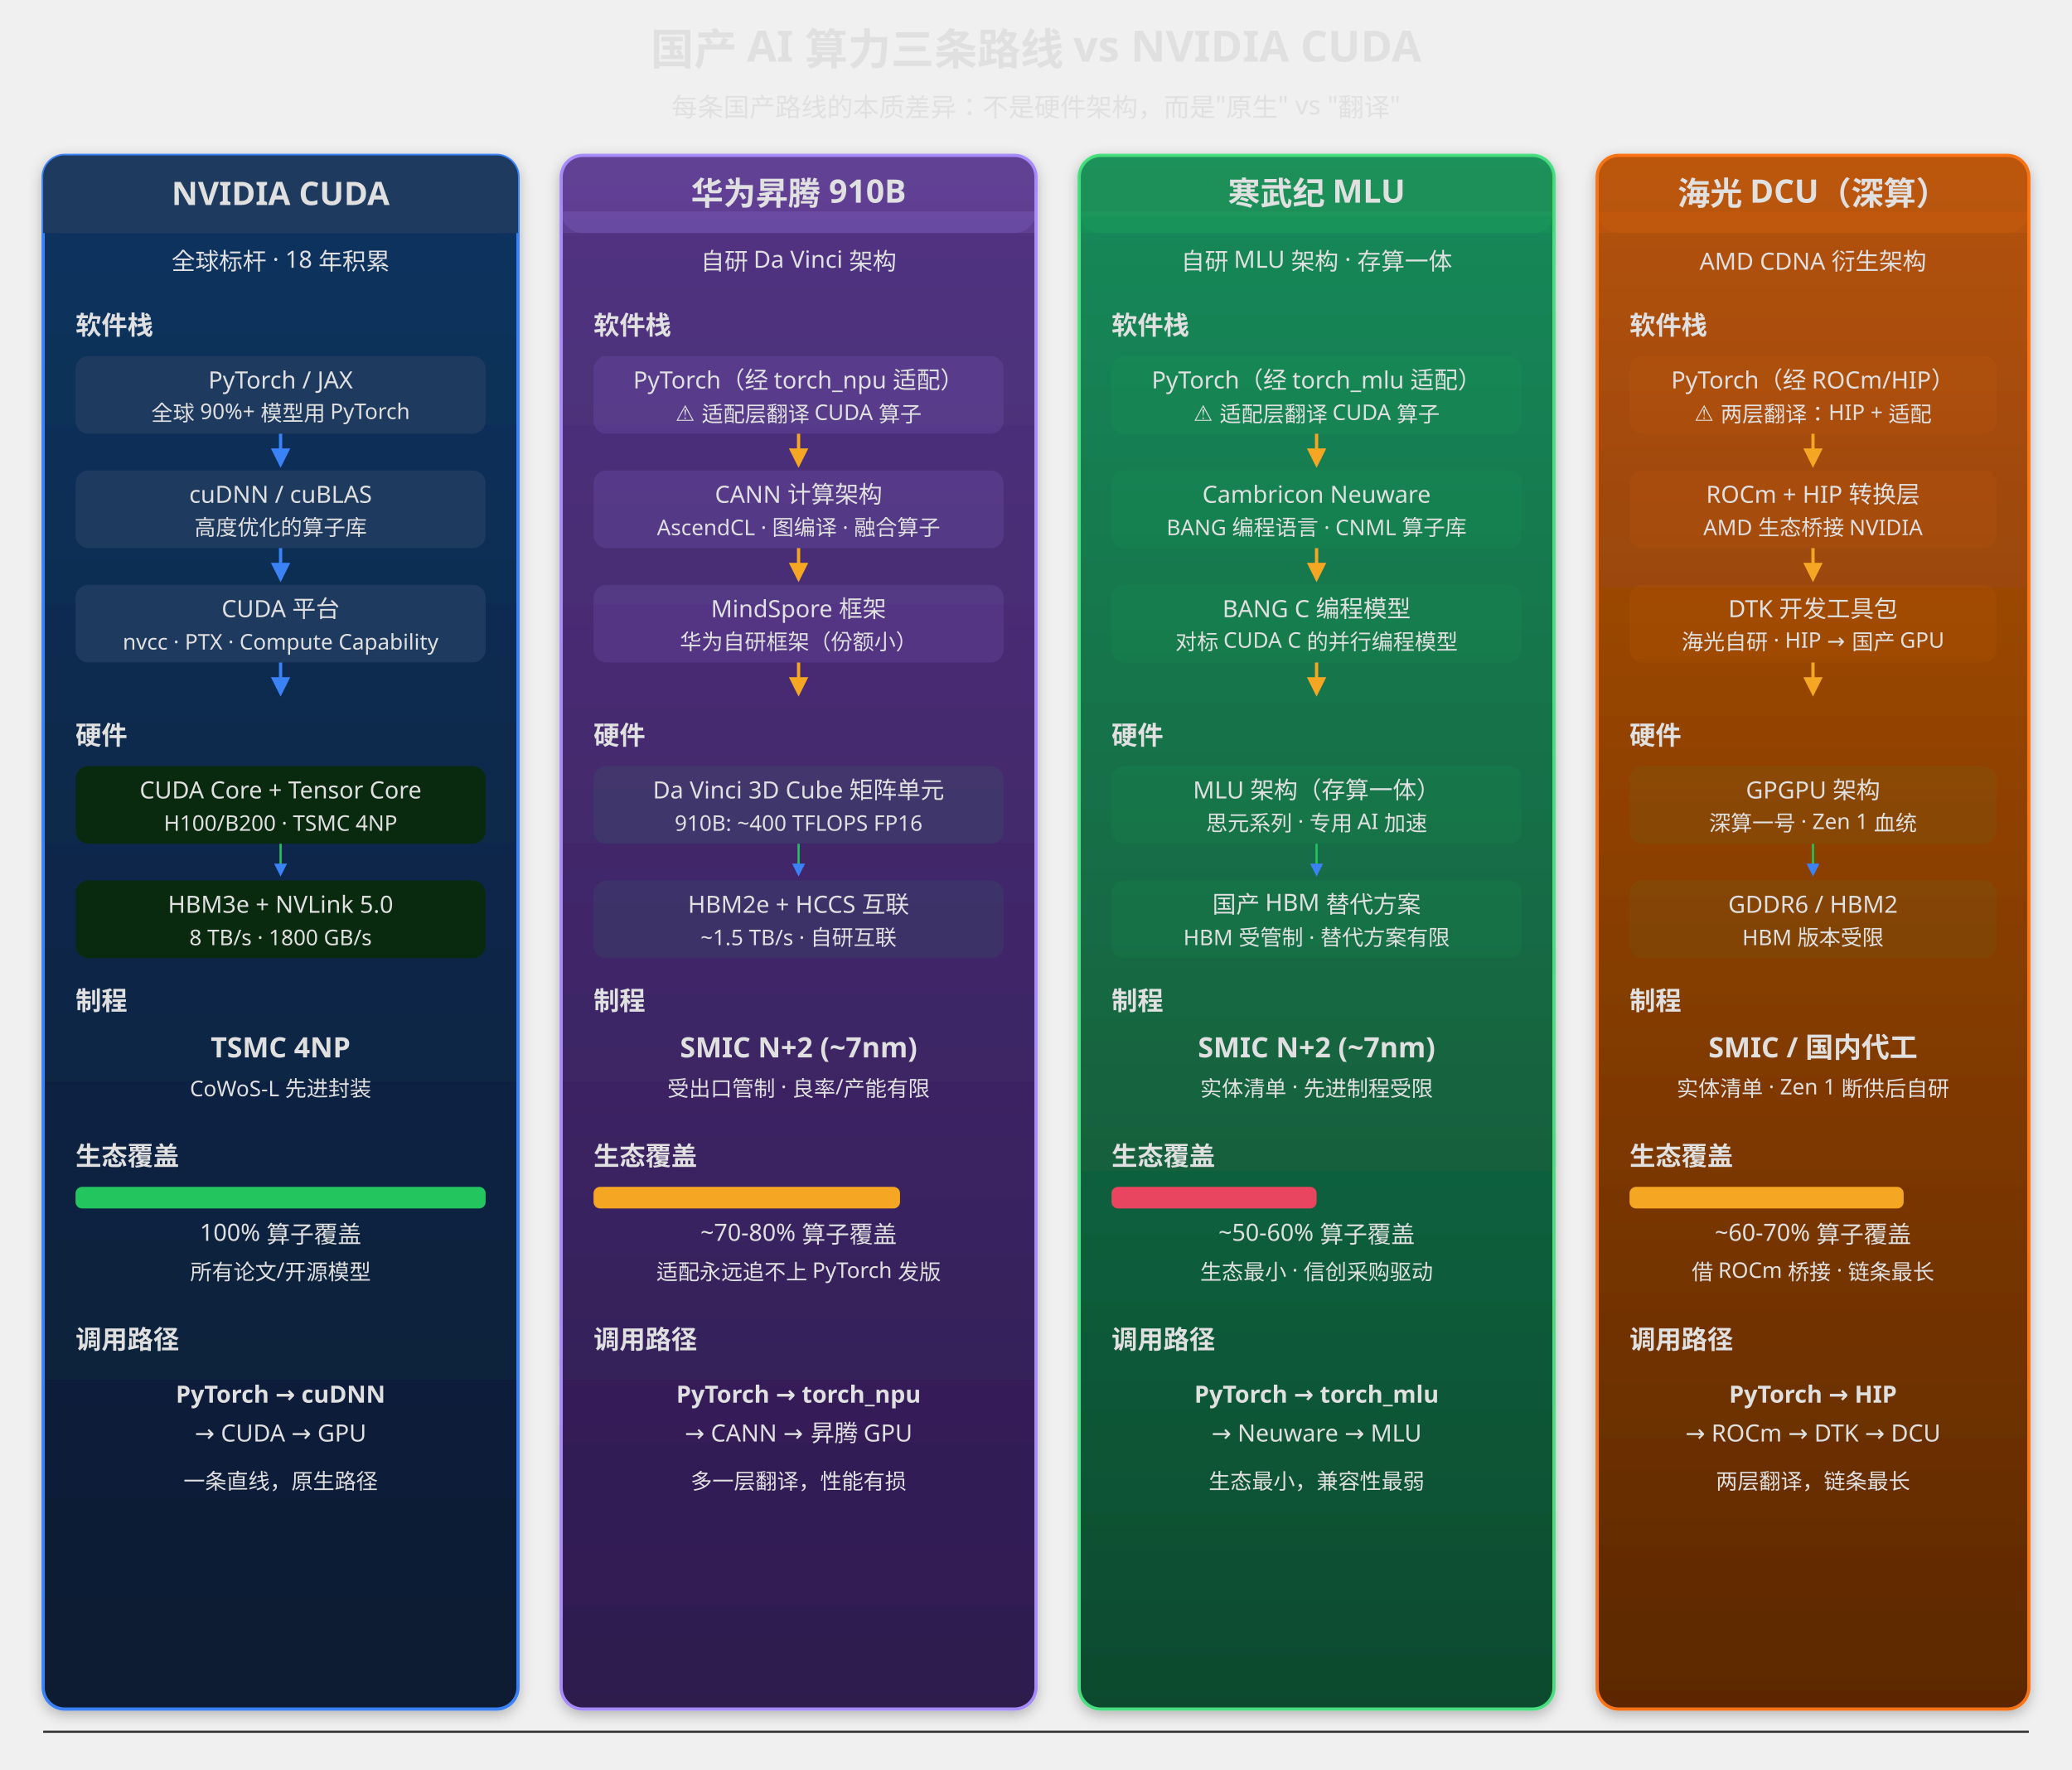
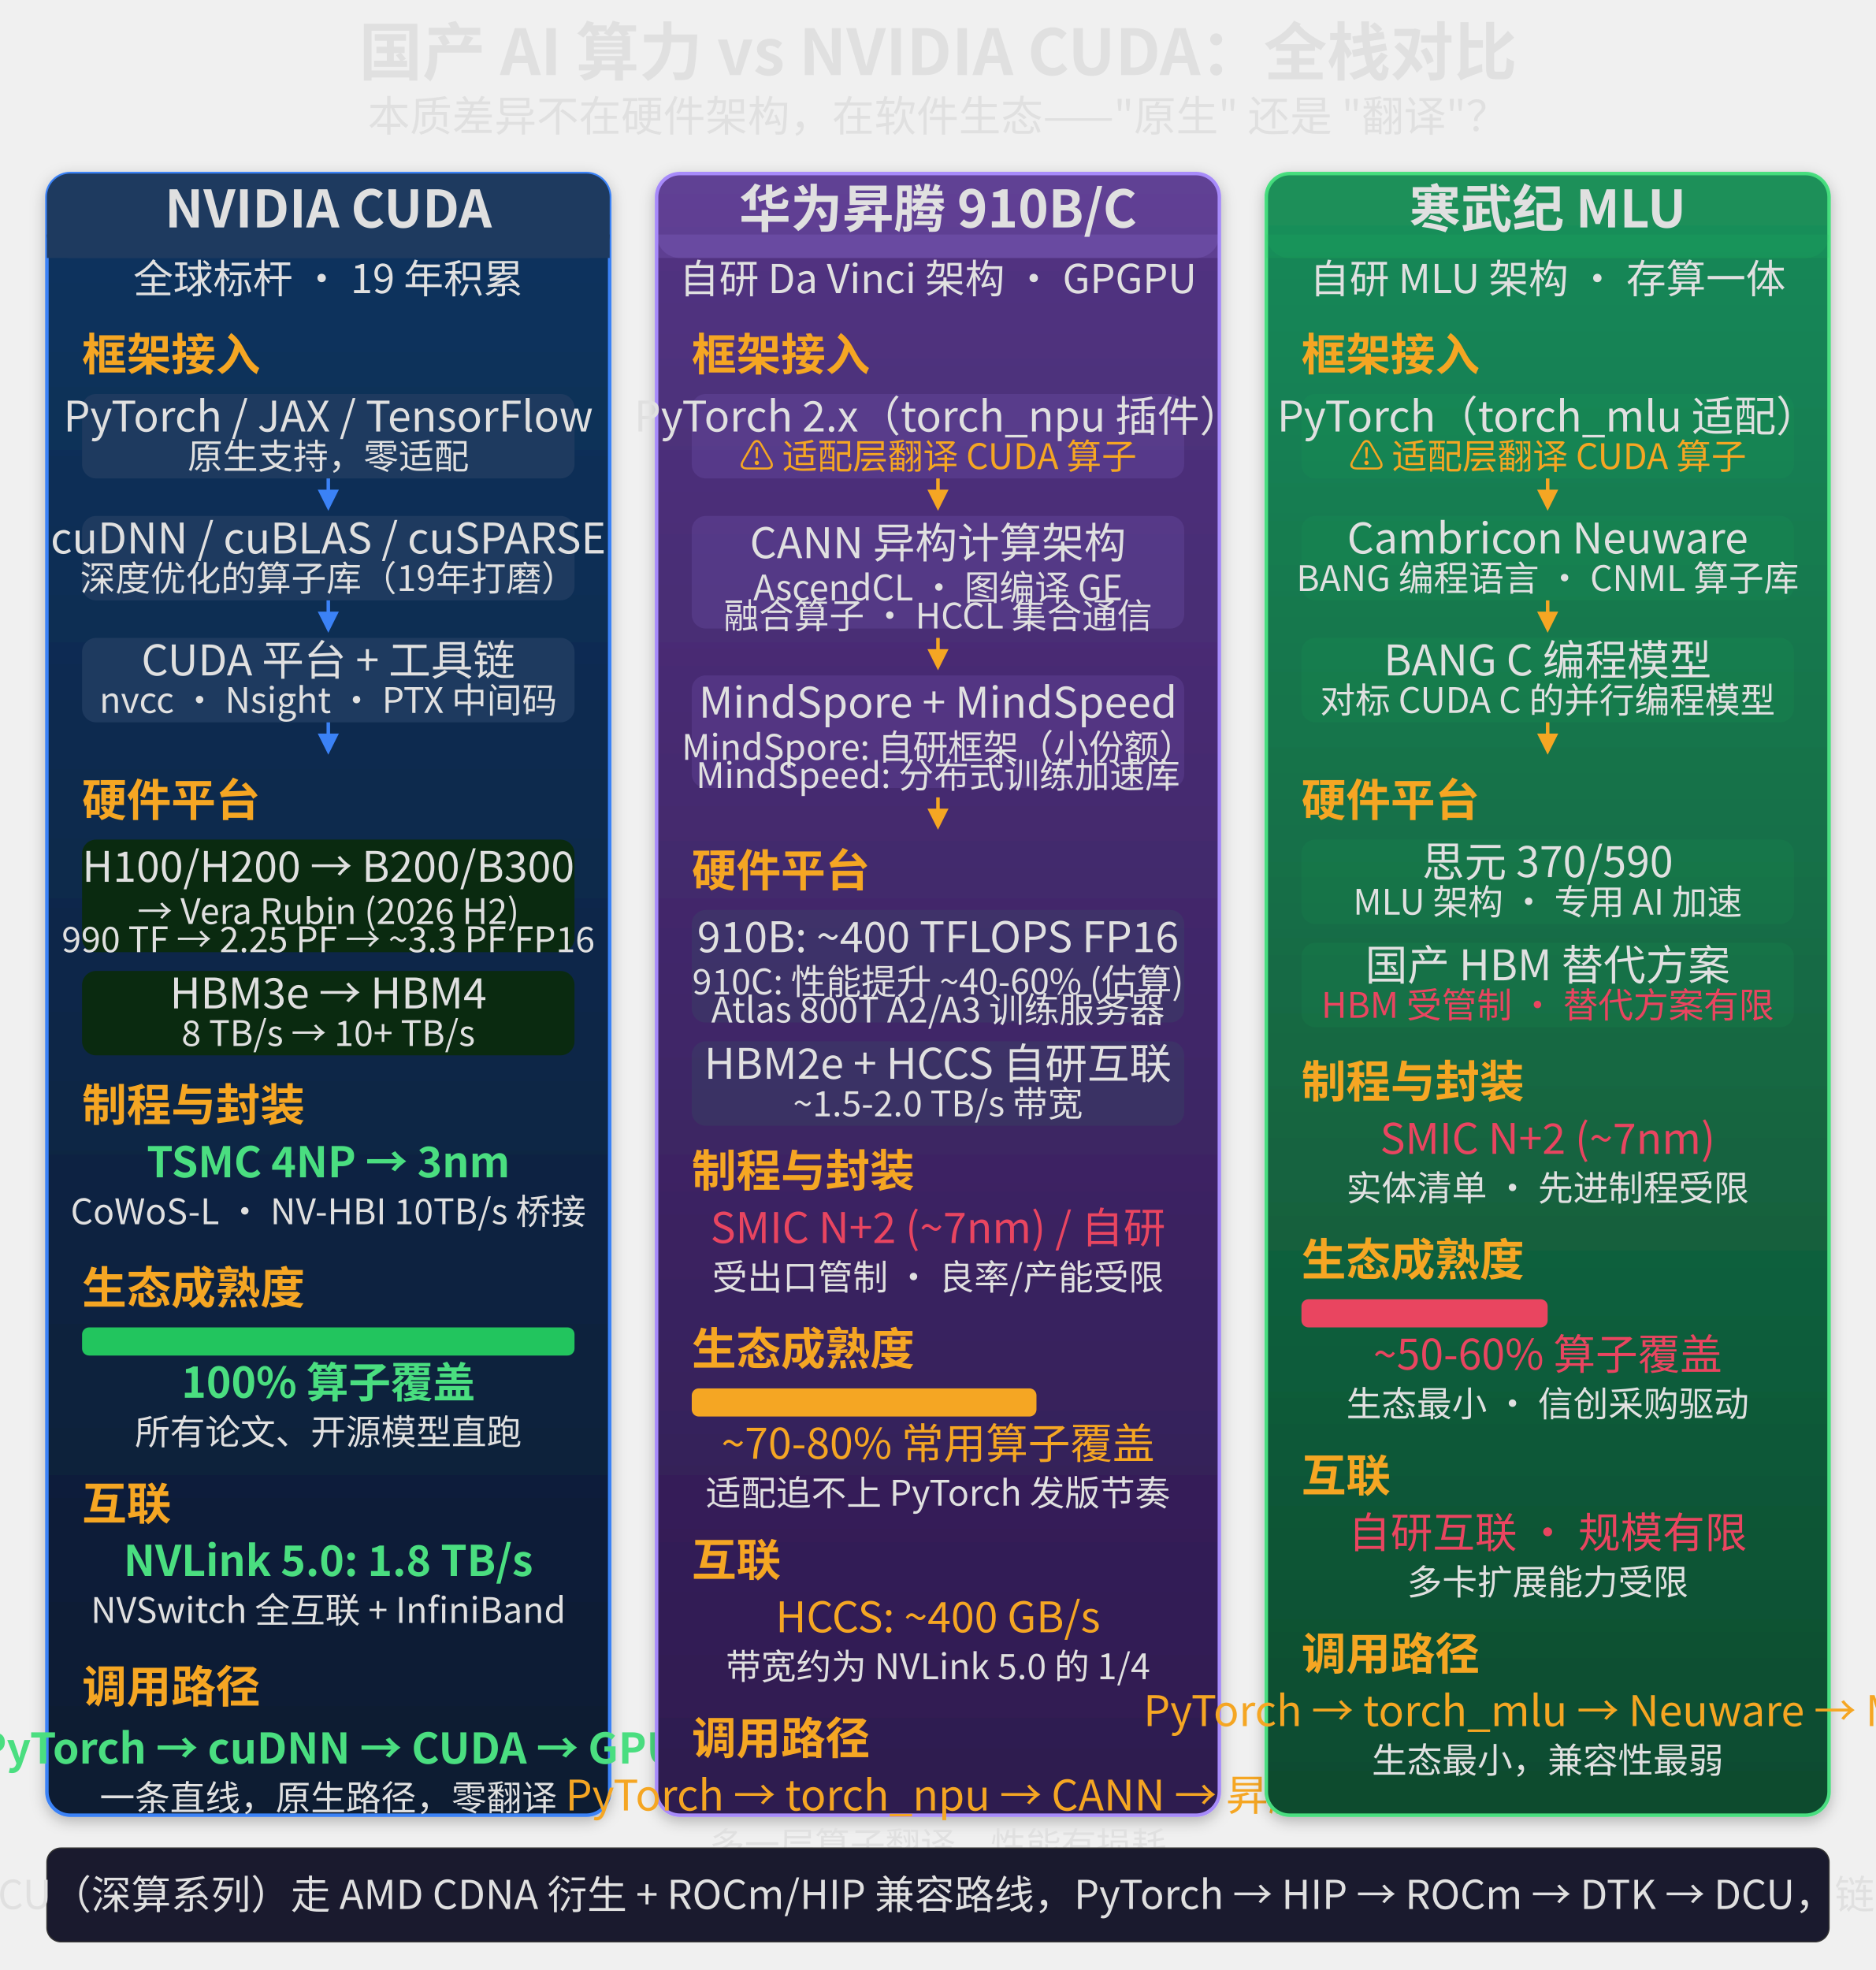
- <svg xmlns="http://www.w3.org/2000/svg" viewBox="0 0 960 820" font-family="'Noto Sans SC', 'Microsoft YaHei', 'PingFang SC', sans-serif">
+ <svg xmlns="http://www.w3.org/2000/svg" viewBox="0 0 800 840" font-family="'PingFang SC', 'Microsoft YaHei', 'Noto Sans CJK SC', sans-serif">
  <defs>
    <linearGradient id="nvGrad" x1="0" y1="0" x2="0" y2="1">
      <stop offset="0%" stop-color="#0f3460" />
      <stop offset="100%" stop-color="#0a1a30" />
    </linearGradient>
    <linearGradient id="ascendGrad" x1="0" y1="0" x2="0" y2="1">
      <stop offset="0%" stop-color="#533483" />
      <stop offset="100%" stop-color="#2d1a4e" />
    </linearGradient>
    <linearGradient id="cambriconGrad" x1="0" y1="0" x2="0" y2="1">
      <stop offset="0%" stop-color="#1a8a5a" />
      <stop offset="100%" stop-color="#0d4a2e" />
    </linearGradient>
-     <linearGradient id="hygonGrad" x1="0" y1="0" x2="0" y2="1">
-       <stop offset="0%" stop-color="#b45309" />
-       <stop offset="100%" stop-color="#5c2800" />
-     </linearGradient>
    <filter id="shadow">
      <feDropShadow dx="0" dy="2" stdDeviation="3" flood-opacity="0.25" />
    </filter>
    <marker id="nvArrow" viewBox="0 0 10 10" refX="8" refY="5" markerWidth="6" markerHeight="6" orient="auto">
      <path d="M0,0 L10,5 L0,10" fill="#3b82f6" />
    </marker>
    <marker id="cnArrow" viewBox="0 0 10 10" refX="8" refY="5" markerWidth="6" markerHeight="6" orient="auto">
      <path d="M0,0 L10,5 L0,10" fill="#f5a623" />
    </marker>
-     <marker id="redArrow" viewBox="0 0 10 10" refX="8" refY="5" markerWidth="6" markerHeight="6" orient="auto">
-       <path d="M0,0 L10,5 L0,10" fill="#e94560" />
-     </marker>
  </defs>
  <style>
    text { fill: #e0e0e0; }
+     .col-title { font-size: 22px; font-weight: 700; }
+     .col-sub { font-size: 17px; }
+     .section { font-size: 19px; font-weight: 700; fill: #f5a623; }
+     .item { font-size: 18px; }
+     .item-sub { font-size: 15px; }
+     .good { fill: #4ade80; font-weight: 600; }
+     .warn { fill: #f5a623; }
+     .bad { fill: #e94560; }
  </style>
-   <text x="480" y="30" text-anchor="middle" font-size="20" font-weight="700" fill="#fff">国产 AI 算力三条路线 vs NVIDIA CUDA</text>
-   <text x="480" y="54" text-anchor="middle" font-size="12" fill="#888">每条国产路线的本质差异：不是硬件架构，而是"原生" vs "翻译"</text>
-   <rect x="20" y="72" width="220" height="720" rx="10" fill="url(#nvGrad)" stroke="#3b82f6" stroke-width="1.5" filter="url(#shadow)" />
-   <rect x="20" y="72" width="220" height="36" rx="10" fill="#1e3a5f" />
-   <rect x="20" y="98" width="220" height="10" fill="#1e3a5f" />
-   <text x="130" y="95" text-anchor="middle" font-size="15" font-weight="700" fill="#60a5fa">NVIDIA CUDA</text>
-   <text x="130" y="125" text-anchor="middle" font-size="11" fill="#93c5fd">全球标杆 · 18 年积累</text>
-   <text x="35" y="155" font-size="12" font-weight="700" fill="#f5a623">软件栈</text>
-   <rect x="35" y="165" width="190" height="36" rx="6" fill="#1e3a5f" />
-   <text x="130" y="180" text-anchor="middle" font-size="11" fill="#bfdbfe">PyTorch / JAX</text>
-   <text x="130" y="195" text-anchor="middle" font-size="10" fill="#60a5fa">全球 90%+ 模型用 PyTorch</text>
-   <line x1="130" y1="201" x2="130" y2="215" stroke="#3b82f6" stroke-width="1.5" marker-end="url(#nvArrow)" />
-   <rect x="35" y="218" width="190" height="36" rx="6" fill="#1e3a5f" />
-   <text x="130" y="233" text-anchor="middle" font-size="11" fill="#bfdbfe">cuDNN / cuBLAS</text>
-   <text x="130" y="248" text-anchor="middle" font-size="10" fill="#60a5fa">高度优化的算子库</text>
-   <line x1="130" y1="254" x2="130" y2="268" stroke="#3b82f6" stroke-width="1.5" marker-end="url(#nvArrow)" />
-   <rect x="35" y="271" width="190" height="36" rx="6" fill="#1e3a5f" />
-   <text x="130" y="286" text-anchor="middle" font-size="11" fill="#bfdbfe">CUDA 平台</text>
-   <text x="130" y="301" text-anchor="middle" font-size="10" fill="#60a5fa">nvcc · PTX · Compute Capability</text>
-   <line x1="130" y1="307" x2="130" y2="321" stroke="#3b82f6" stroke-width="1.5" marker-end="url(#nvArrow)" />
-   <text x="35" y="345" font-size="12" font-weight="700" fill="#f5a623">硬件</text>
-   <rect x="35" y="355" width="190" height="36" rx="6" fill="#0a2a10" />
-   <text x="130" y="370" text-anchor="middle" font-size="11" fill="#bbf7d0">CUDA Core + Tensor Core</text>
-   <text x="130" y="385" text-anchor="middle" font-size="10" fill="#4ade80">H100/B200 · TSMC 4NP</text>
-   <line x1="130" y1="391" x2="130" y2="405" stroke="#22c55e" stroke-width="1" marker-end="url(#nvArrow)" />
-   <rect x="35" y="408" width="190" height="36" rx="6" fill="#0a2a10" />
-   <text x="130" y="423" text-anchor="middle" font-size="11" fill="#bbf7d0">HBM3e + NVLink 5.0</text>
-   <text x="130" y="438" text-anchor="middle" font-size="10" fill="#4ade80">8 TB/s · 1800 GB/s</text>
-   <text x="35" y="468" font-size="12" font-weight="700" fill="#f5a623">制程</text>
-   <text x="130" y="490" text-anchor="middle" font-size="13" fill="#4ade80" font-weight="600">TSMC 4NP</text>
-   <text x="130" y="508" text-anchor="middle" font-size="10" fill="#888">CoWoS-L 先进封装</text>
-   <text x="35" y="540" font-size="12" font-weight="700" fill="#f5a623">生态覆盖</text>
-   <rect x="35" y="550" width="190" height="10" rx="3" fill="#22c55e" />
-   <text x="130" y="575" text-anchor="middle" font-size="11" fill="#4ade80">100% 算子覆盖</text>
-   <text x="130" y="593" text-anchor="middle" font-size="10" fill="#888">所有论文/开源模型</text>
-   <text x="35" y="625" font-size="12" font-weight="700" fill="#f5a623">调用路径</text>
-   <text x="130" y="650" text-anchor="middle" font-size="11" fill="#22c55e" font-weight="600">PyTorch → cuDNN</text>
-   <text x="130" y="668" text-anchor="middle" font-size="11" fill="#22c55e">→ CUDA → GPU</text>
-   <text x="130" y="690" text-anchor="middle" font-size="10" fill="#4ade80">一条直线，原生路径</text>
-   <rect x="260" y="72" width="220" height="720" rx="10" fill="url(#ascendGrad)" stroke="#a78bfa" stroke-width="1.5" filter="url(#shadow)" />
-   <rect x="260" y="72" width="220" height="36" rx="10" fill="rgba(167,139,250,0.15)" />
-   <rect x="260" y="98" width="220" height="10" fill="rgba(167,139,250,0.15)" />
-   <text x="370" y="95" text-anchor="middle" font-size="15" font-weight="700" fill="#c4b5fd">华为昇腾 910B</text>
-   <text x="370" y="125" text-anchor="middle" font-size="11" fill="#a78bfa">自研 Da Vinci 架构</text>
-   <text x="275" y="155" font-size="12" font-weight="700" fill="#f5a623">软件栈</text>
-   <rect x="275" y="165" width="190" height="36" rx="6" fill="rgba(167,139,250,0.12)" />
-   <text x="370" y="180" text-anchor="middle" font-size="11" fill="#c4b5fd">PyTorch（经 torch_npu 适配）</text>
-   <text x="370" y="195" text-anchor="middle" font-size="10" fill="#f5a623">⚠ 适配层翻译 CUDA 算子</text>
-   <line x1="370" y1="201" x2="370" y2="215" stroke="#f5a623" stroke-width="1.5" marker-end="url(#cnArrow)" />
-   <rect x="275" y="218" width="190" height="36" rx="6" fill="rgba(167,139,250,0.12)" />
-   <text x="370" y="233" text-anchor="middle" font-size="11" fill="#c4b5fd">CANN 计算架构</text>
-   <text x="370" y="248" text-anchor="middle" font-size="10" fill="#a78bfa">AscendCL · 图编译 · 融合算子</text>
-   <line x1="370" y1="254" x2="370" y2="268" stroke="#f5a623" stroke-width="1.5" marker-end="url(#cnArrow)" />
-   <rect x="275" y="271" width="190" height="36" rx="6" fill="rgba(167,139,250,0.12)" />
-   <text x="370" y="286" text-anchor="middle" font-size="11" fill="#c4b5fd">MindSpore 框架</text>
-   <text x="370" y="301" text-anchor="middle" font-size="10" fill="#a78bfa">华为自研框架（份额小）</text>
-   <line x1="370" y1="307" x2="370" y2="321" stroke="#f5a623" stroke-width="1.5" marker-end="url(#cnArrow)" />
-   <text x="275" y="345" font-size="12" font-weight="700" fill="#f5a623">硬件</text>
-   <rect x="275" y="355" width="190" height="36" rx="6" fill="rgba(34,197,94,0.08)" />
-   <text x="370" y="370" text-anchor="middle" font-size="11" fill="#bbf7d0">Da Vinci 3D Cube 矩阵单元</text>
-   <text x="370" y="385" text-anchor="middle" font-size="10" fill="#4ade80">910B: ~400 TFLOPS FP16</text>
-   <line x1="370" y1="391" x2="370" y2="405" stroke="#22c55e" stroke-width="1" marker-end="url(#nvArrow)" />
-   <rect x="275" y="408" width="190" height="36" rx="6" fill="rgba(34,197,94,0.08)" />
-   <text x="370" y="423" text-anchor="middle" font-size="11" fill="#bbf7d0">HBM2e + HCCS 互联</text>
-   <text x="370" y="438" text-anchor="middle" font-size="10" fill="#4ade80">~1.5 TB/s · 自研互联</text>
-   <text x="275" y="468" font-size="12" font-weight="700" fill="#f5a623">制程</text>
-   <text x="370" y="490" text-anchor="middle" font-size="13" fill="#e94560" font-weight="600">SMIC N+2 (~7nm)</text>
-   <text x="370" y="508" text-anchor="middle" font-size="10" fill="#f87171">受出口管制 · 良率/产能有限</text>
-   <text x="275" y="540" font-size="12" font-weight="700" fill="#f5a623">生态覆盖</text>
-   <rect x="275" y="550" width="142" height="10" rx="3" fill="#f5a623" />
-   <text x="370" y="575" text-anchor="middle" font-size="11" fill="#f5a623">~70-80% 算子覆盖</text>
-   <text x="370" y="593" text-anchor="middle" font-size="10" fill="#888">适配永远追不上 PyTorch 发版</text>
-   <text x="275" y="625" font-size="12" font-weight="700" fill="#f5a623">调用路径</text>
-   <text x="370" y="650" text-anchor="middle" font-size="11" fill="#f5a623" font-weight="600">PyTorch → torch_npu</text>
-   <text x="370" y="668" text-anchor="middle" font-size="11" fill="#f5a623">→ CANN → 昇腾 GPU</text>
-   <text x="370" y="690" text-anchor="middle" font-size="10" fill="#e94560">多一层翻译，性能有损</text>
-   <rect x="500" y="72" width="220" height="720" rx="10" fill="url(#cambriconGrad)" stroke="#4ade80" stroke-width="1.5" filter="url(#shadow)" />
-   <rect x="500" y="72" width="220" height="36" rx="10" fill="rgba(34,197,94,0.12)" />
-   <rect x="500" y="98" width="220" height="10" fill="rgba(34,197,94,0.12)" />
-   <text x="610" y="95" text-anchor="middle" font-size="15" font-weight="700" fill="#86efac">寒武纪 MLU</text>
-   <text x="610" y="125" text-anchor="middle" font-size="11" fill="#4ade80">自研 MLU 架构 · 存算一体</text>
-   <text x="515" y="155" font-size="12" font-weight="700" fill="#f5a623">软件栈</text>
-   <rect x="515" y="165" width="190" height="36" rx="6" fill="rgba(34,197,94,0.08)" />
-   <text x="610" y="180" text-anchor="middle" font-size="11" fill="#bbf7d0">PyTorch（经 torch_mlu 适配）</text>
-   <text x="610" y="195" text-anchor="middle" font-size="10" fill="#f5a623">⚠ 适配层翻译 CUDA 算子</text>
-   <line x1="610" y1="201" x2="610" y2="215" stroke="#f5a623" stroke-width="1.5" marker-end="url(#cnArrow)" />
-   <rect x="515" y="218" width="190" height="36" rx="6" fill="rgba(34,197,94,0.08)" />
-   <text x="610" y="233" text-anchor="middle" font-size="11" fill="#bbf7d0">Cambricon Neuware</text>
-   <text x="610" y="248" text-anchor="middle" font-size="10" fill="#4ade80">BANG 编程语言 · CNML 算子库</text>
-   <line x1="610" y1="254" x2="610" y2="268" stroke="#f5a623" stroke-width="1.5" marker-end="url(#cnArrow)" />
-   <rect x="515" y="271" width="190" height="36" rx="6" fill="rgba(34,197,94,0.08)" />
-   <text x="610" y="286" text-anchor="middle" font-size="11" fill="#bbf7d0">BANG C 编程模型</text>
-   <text x="610" y="301" text-anchor="middle" font-size="10" fill="#4ade80">对标 CUDA C 的并行编程模型</text>
-   <line x1="610" y1="307" x2="610" y2="321" stroke="#f5a623" stroke-width="1.5" marker-end="url(#cnArrow)" />
-   <text x="515" y="345" font-size="12" font-weight="700" fill="#f5a623">硬件</text>
-   <rect x="515" y="355" width="190" height="36" rx="6" fill="rgba(34,197,94,0.08)" />
-   <text x="610" y="370" text-anchor="middle" font-size="11" fill="#bbf7d0">MLU 架构（存算一体）</text>
-   <text x="610" y="385" text-anchor="middle" font-size="10" fill="#4ade80">思元系列 · 专用 AI 加速</text>
-   <line x1="610" y1="391" x2="610" y2="405" stroke="#22c55e" stroke-width="1" marker-end="url(#nvArrow)" />
-   <rect x="515" y="408" width="190" height="36" rx="6" fill="rgba(34,197,94,0.08)" />
-   <text x="610" y="423" text-anchor="middle" font-size="11" fill="#bbf7d0">国产 HBM 替代方案</text>
-   <text x="610" y="438" text-anchor="middle" font-size="10" fill="#e94560">HBM 受管制 · 替代方案有限</text>
-   <text x="515" y="468" font-size="12" font-weight="700" fill="#f5a623">制程</text>
-   <text x="610" y="490" text-anchor="middle" font-size="13" fill="#e94560" font-weight="600">SMIC N+2 (~7nm)</text>
-   <text x="610" y="508" text-anchor="middle" font-size="10" fill="#f87171">实体清单 · 先进制程受限</text>
-   <text x="515" y="540" font-size="12" font-weight="700" fill="#f5a623">生态覆盖</text>
-   <rect x="515" y="550" width="95" height="10" rx="3" fill="#e94560" />
-   <text x="610" y="575" text-anchor="middle" font-size="11" fill="#e94560">~50-60% 算子覆盖</text>
-   <text x="610" y="593" text-anchor="middle" font-size="10" fill="#888">生态最小 · 信创采购驱动</text>
-   <text x="515" y="625" font-size="12" font-weight="700" fill="#f5a623">调用路径</text>
-   <text x="610" y="650" text-anchor="middle" font-size="11" fill="#f5a623" font-weight="600">PyTorch → torch_mlu</text>
-   <text x="610" y="668" text-anchor="middle" font-size="11" fill="#f5a623">→ Neuware → MLU</text>
-   <text x="610" y="690" text-anchor="middle" font-size="10" fill="#e94560">生态最小，兼容性最弱</text>
-   <rect x="740" y="72" width="200" height="720" rx="10" fill="url(#hygonGrad)" stroke="#f97316" stroke-width="1.5" filter="url(#shadow)" />
-   <rect x="740" y="72" width="200" height="36" rx="10" fill="rgba(249,115,22,0.12)" />
-   <rect x="740" y="98" width="200" height="10" fill="rgba(249,115,22,0.12)" />
-   <text x="840" y="95" text-anchor="middle" font-size="15" font-weight="700" fill="#fdba74">海光 DCU（深算）</text>
-   <text x="840" y="125" text-anchor="middle" font-size="11" fill="#f97316">AMD CDNA 衍生架构</text>
-   <text x="755" y="155" font-size="12" font-weight="700" fill="#f5a623">软件栈</text>
-   <rect x="755" y="165" width="170" height="36" rx="6" fill="rgba(249,115,22,0.08)" />
-   <text x="840" y="180" text-anchor="middle" font-size="11" fill="#fed7aa">PyTorch（经 ROCm/HIP）</text>
-   <text x="840" y="195" text-anchor="middle" font-size="10" fill="#f5a623">⚠ 两层翻译：HIP + 适配</text>
-   <line x1="840" y1="201" x2="840" y2="215" stroke="#f5a623" stroke-width="1.5" marker-end="url(#cnArrow)" />
-   <rect x="755" y="218" width="170" height="36" rx="6" fill="rgba(249,115,22,0.08)" />
-   <text x="840" y="233" text-anchor="middle" font-size="11" fill="#fed7aa">ROCm + HIP 转换层</text>
-   <text x="840" y="248" text-anchor="middle" font-size="10" fill="#f97316">AMD 生态桥接 NVIDIA</text>
-   <line x1="840" y1="254" x2="840" y2="268" stroke="#f5a623" stroke-width="1.5" marker-end="url(#cnArrow)" />
-   <rect x="755" y="271" width="170" height="36" rx="6" fill="rgba(249,115,22,0.08)" />
-   <text x="840" y="286" text-anchor="middle" font-size="11" fill="#fed7aa">DTK 开发工具包</text>
-   <text x="840" y="301" text-anchor="middle" font-size="10" fill="#f97316">海光自研 · HIP → 国产 GPU</text>
-   <line x1="840" y1="307" x2="840" y2="321" stroke="#f5a623" stroke-width="1.5" marker-end="url(#cnArrow)" />
-   <text x="755" y="345" font-size="12" font-weight="700" fill="#f5a623">硬件</text>
-   <rect x="755" y="355" width="170" height="36" rx="6" fill="rgba(34,197,94,0.06)" />
-   <text x="840" y="370" text-anchor="middle" font-size="11" fill="#bbf7d0">GPGPU 架构</text>
-   <text x="840" y="385" text-anchor="middle" font-size="10" fill="#4ade80">深算一号 · Zen 1 血统</text>
-   <line x1="840" y1="391" x2="840" y2="405" stroke="#22c55e" stroke-width="1" marker-end="url(#nvArrow)" />
-   <rect x="755" y="408" width="170" height="36" rx="6" fill="rgba(34,197,94,0.06)" />
-   <text x="840" y="423" text-anchor="middle" font-size="11" fill="#bbf7d0">GDDR6 / HBM2</text>
-   <text x="840" y="438" text-anchor="middle" font-size="10" fill="#e94560">HBM 版本受限</text>
-   <text x="755" y="468" font-size="12" font-weight="700" fill="#f5a623">制程</text>
-   <text x="840" y="490" text-anchor="middle" font-size="13" fill="#e94560" font-weight="600">SMIC / 国内代工</text>
-   <text x="840" y="508" text-anchor="middle" font-size="10" fill="#f87171">实体清单 · Zen 1 断供后自研</text>
-   <text x="755" y="540" font-size="12" font-weight="700" fill="#f5a623">生态覆盖</text>
-   <rect x="755" y="550" width="127" height="10" rx="3" fill="#f5a623" />
-   <text x="840" y="575" text-anchor="middle" font-size="11" fill="#f5a623">~60-70% 算子覆盖</text>
-   <text x="840" y="593" text-anchor="middle" font-size="10" fill="#888">借 ROCm 桥接 · 链条最长</text>
-   <text x="755" y="625" font-size="12" font-weight="700" fill="#f5a623">调用路径</text>
-   <text x="840" y="650" text-anchor="middle" font-size="11" fill="#f5a623" font-weight="600">PyTorch → HIP</text>
-   <text x="840" y="668" text-anchor="middle" font-size="11" fill="#f5a623">→ ROCm → DTK → DCU</text>
-   <text x="840" y="690" text-anchor="middle" font-size="10" fill="#e94560">两层翻译，链条最长</text>
-   <rect x="20" y="802" width="920" height="1" fill="#333" />
+   <text x="400" y="32" text-anchor="middle" font-size="27" font-weight="700" fill="#fff">国产 AI 算力 vs NVIDIA CUDA：全栈对比</text>
+   <text x="400" y="56" text-anchor="middle" font-size="18" fill="#888">本质差异不在硬件架构，在软件生态——"原生" 还是 "翻译"？</text>
+   <rect x="20" y="74" width="240" height="700" rx="10" fill="url(#nvGrad)" stroke="#3b82f6" stroke-width="1.5" filter="url(#shadow)" />
+   <rect x="20" y="74" width="240" height="36" rx="10" fill="#1e3a5f" />
+   <rect x="20" y="100" width="240" height="10" fill="#1e3a5f" />
+   <text x="140" y="97" text-anchor="middle" class="col-title" fill="#60a5fa">NVIDIA CUDA</text>
+   <text x="140" y="125" text-anchor="middle" class="col-sub" fill="#93c5fd">全球标杆 · 19 年积累</text>
+   <text x="35" y="158" class="section">框架接入</text>
+   <rect x="35" y="168" width="210" height="36" rx="6" fill="#1e3a5f" />
+   <text x="140" y="184" text-anchor="middle" class="item" fill="#bfdbfe">PyTorch / JAX / TensorFlow</text>
+   <text x="140" y="200" text-anchor="middle" class="item-sub" fill="#60a5fa">原生支持，零适配</text>
+   <line x1="140" y1="204" x2="140" y2="216" stroke="#3b82f6" stroke-width="1.5" marker-end="url(#nvArrow)" />
+   <rect x="35" y="220" width="210" height="36" rx="6" fill="#1e3a5f" />
+   <text x="140" y="236" text-anchor="middle" class="item" fill="#bfdbfe">cuDNN / cuBLAS / cuSPARSE</text>
+   <text x="140" y="252" text-anchor="middle" class="item-sub" fill="#60a5fa">深度优化的算子库（19年打磨）</text>
+   <line x1="140" y1="256" x2="140" y2="268" stroke="#3b82f6" stroke-width="1.5" marker-end="url(#nvArrow)" />
+   <rect x="35" y="272" width="210" height="36" rx="6" fill="#1e3a5f" />
+   <text x="140" y="288" text-anchor="middle" class="item" fill="#bfdbfe">CUDA 平台 + 工具链</text>
+   <text x="140" y="304" text-anchor="middle" class="item-sub" fill="#60a5fa">nvcc · Nsight · PTX 中间码</text>
+   <line x1="140" y1="308" x2="140" y2="320" stroke="#3b82f6" stroke-width="1.5" marker-end="url(#nvArrow)" />
+   <text x="35" y="348" class="section">硬件平台</text>
+   <rect x="35" y="358" width="210" height="48" rx="6" fill="#0a2a10" />
+   <text x="140" y="376" text-anchor="middle" class="item" fill="#bbf7d0">H100/H200 → B200/B300</text>
+   <text x="140" y="394" text-anchor="middle" class="item-sub" fill="#4ade80">→ Vera Rubin (2026 H2)</text>
+   <text x="140" y="406" text-anchor="middle" class="item-sub" fill="#4ade80">990 TF → 2.25 PF → ~3.3 PF FP16</text>
+   <rect x="35" y="414" width="210" height="36" rx="6" fill="#0a2a10" />
+   <text x="140" y="430" text-anchor="middle" class="item" fill="#bbf7d0">HBM3e → HBM4</text>
+   <text x="140" y="446" text-anchor="middle" class="item-sub" fill="#4ade80">8 TB/s → 10+ TB/s</text>
+   <text x="35" y="478" class="section">制程与封装</text>
+   <text x="140" y="502" text-anchor="middle" class="item good">TSMC 4NP → 3nm</text>
+   <text x="140" y="522" text-anchor="middle" class="item-sub" fill="#4ade80">CoWoS-L · NV-HBI 10TB/s 桥接</text>
+   <text x="35" y="556" class="section">生态成熟度</text>
+   <rect x="35" y="566" width="210" height="12" rx="3" fill="#22c55e" />
+   <text x="140" y="596" text-anchor="middle" class="item good">100% 算子覆盖</text>
+   <text x="140" y="616" text-anchor="middle" class="item-sub" fill="#888">所有论文、开源模型直跑</text>
+   <text x="35" y="648" class="section">互联</text>
+   <text x="140" y="672" text-anchor="middle" class="item good">NVLink 5.0: 1.8 TB/s</text>
+   <text x="140" y="692" text-anchor="middle" class="item-sub" fill="#4ade80">NVSwitch 全互联 + InfiniBand</text>
+   <text x="35" y="726" class="section">调用路径</text>
+   <text x="140" y="752" text-anchor="middle" class="item good">PyTorch → cuDNN → CUDA → GPU</text>
+   <text x="140" y="772" text-anchor="middle" class="item-sub" fill="#4ade80">一条直线，原生路径，零翻译</text>
+   <rect x="280" y="74" width="240" height="700" rx="10" fill="url(#ascendGrad)" stroke="#a78bfa" stroke-width="1.5" filter="url(#shadow)" />
+   <rect x="280" y="74" width="240" height="36" rx="10" fill="rgba(167,139,250,0.15)" />
+   <rect x="280" y="100" width="240" height="10" fill="rgba(167,139,250,0.15)" />
+   <text x="400" y="97" text-anchor="middle" class="col-title" fill="#c4b5fd">华为昇腾 910B/C</text>
+   <text x="400" y="125" text-anchor="middle" class="col-sub" fill="#a78bfa">自研 Da Vinci 架构 · GPGPU</text>
+   <text x="295" y="158" class="section">框架接入</text>
+   <rect x="295" y="168" width="210" height="36" rx="6" fill="rgba(167,139,250,0.12)" />
+   <text x="400" y="184" text-anchor="middle" class="item" fill="#c4b5fd">PyTorch 2.x（torch_npu 插件）</text>
+   <text x="400" y="200" text-anchor="middle" class="item-sub warn">⚠ 适配层翻译 CUDA 算子</text>
+   <line x1="400" y1="204" x2="400" y2="216" stroke="#f5a623" stroke-width="1.5" marker-end="url(#cnArrow)" />
+   <rect x="295" y="220" width="210" height="48" rx="6" fill="rgba(167,139,250,0.12)" />
+   <text x="400" y="238" text-anchor="middle" class="item" fill="#c4b5fd">CANN 异构计算架构</text>
+   <text x="400" y="256" text-anchor="middle" class="item-sub" fill="#a78bfa">AscendCL · 图编译 GE</text>
+   <text x="400" y="268" text-anchor="middle" class="item-sub" fill="#a78bfa">融合算子 · HCCL 集合通信</text>
+   <line x1="400" y1="272" x2="400" y2="284" stroke="#f5a623" stroke-width="1.5" marker-end="url(#cnArrow)" />
+   <rect x="295" y="288" width="210" height="48" rx="6" fill="rgba(167,139,250,0.12)" />
+   <text x="400" y="306" text-anchor="middle" class="item" fill="#c4b5fd">MindSpore + MindSpeed</text>
+   <text x="400" y="324" text-anchor="middle" class="item-sub" fill="#a78bfa">MindSpore: 自研框架（小份额）</text>
+   <text x="400" y="336" text-anchor="middle" class="item-sub" fill="#a78bfa">MindSpeed: 分布式训练加速库</text>
+   <line x1="400" y1="340" x2="400" y2="352" stroke="#f5a623" stroke-width="1.5" marker-end="url(#cnArrow)" />
+   <text x="295" y="378" class="section">硬件平台</text>
+   <rect x="295" y="388" width="210" height="48" rx="6" fill="rgba(34,197,94,0.08)" />
+   <text x="400" y="406" text-anchor="middle" class="item" fill="#bbf7d0">910B: ~400 TFLOPS FP16</text>
+   <text x="400" y="424" text-anchor="middle" class="item-sub" fill="#4ade80">910C: 性能提升 ~40-60% (估算)</text>
+   <text x="400" y="436" text-anchor="middle" class="item-sub" fill="#4ade80">Atlas 800T A2/A3 训练服务器</text>
+   <rect x="295" y="444" width="210" height="36" rx="6" fill="rgba(34,197,94,0.08)" />
+   <text x="400" y="460" text-anchor="middle" class="item" fill="#bbf7d0">HBM2e + HCCS 自研互联</text>
+   <text x="400" y="476" text-anchor="middle" class="item-sub" fill="#4ade80">~1.5-2.0 TB/s 带宽</text>
+   <text x="295" y="506" class="section">制程与封装</text>
+   <text x="400" y="530" text-anchor="middle" class="item bad">SMIC N+2 (~7nm) / 自研</text>
+   <text x="400" y="550" text-anchor="middle" class="item-sub" fill="#f87171">受出口管制 · 良率/产能受限</text>
+   <text x="295" y="582" class="section">生态成熟度</text>
+   <rect x="295" y="592" width="147" height="12" rx="3" fill="#f5a623" />
+   <text x="400" y="622" text-anchor="middle" class="item warn">~70-80% 常用算子覆盖</text>
+   <text x="400" y="642" text-anchor="middle" class="item-sub" fill="#888">适配追不上 PyTorch 发版节奏</text>
+   <text x="295" y="672" class="section">互联</text>
+   <text x="400" y="696" text-anchor="middle" class="item warn">HCCS: ~400 GB/s</text>
+   <text x="400" y="716" text-anchor="middle" class="item-sub" fill="#f87171">带宽约为 NVLink 5.0 的 1/4</text>
+   <text x="295" y="748" class="section">调用路径</text>
+   <text x="400" y="772" text-anchor="middle" class="item warn">PyTorch → torch_npu → CANN → 昇腾</text>
+   <text x="400" y="792" text-anchor="middle" class="item-sub" fill="#e94560">多一层算子翻译，性能有损耗</text>
+   <rect x="540" y="74" width="240" height="700" rx="10" fill="url(#cambriconGrad)" stroke="#4ade80" stroke-width="1.5" filter="url(#shadow)" />
+   <rect x="540" y="74" width="240" height="36" rx="10" fill="rgba(34,197,94,0.12)" />
+   <rect x="540" y="100" width="240" height="10" fill="rgba(34,197,94,0.12)" />
+   <text x="660" y="97" text-anchor="middle" class="col-title" fill="#86efac">寒武纪 MLU</text>
+   <text x="660" y="125" text-anchor="middle" class="col-sub" fill="#4ade80">自研 MLU 架构 · 存算一体</text>
+   <text x="555" y="158" class="section">框架接入</text>
+   <rect x="555" y="168" width="210" height="36" rx="6" fill="rgba(34,197,94,0.08)" />
+   <text x="660" y="184" text-anchor="middle" class="item" fill="#bbf7d0">PyTorch（torch_mlu 适配）</text>
+   <text x="660" y="200" text-anchor="middle" class="item-sub warn">⚠ 适配层翻译 CUDA 算子</text>
+   <line x1="660" y1="204" x2="660" y2="216" stroke="#f5a623" stroke-width="1.5" marker-end="url(#cnArrow)" />
+   <rect x="555" y="220" width="210" height="36" rx="6" fill="rgba(34,197,94,0.08)" />
+   <text x="660" y="236" text-anchor="middle" class="item" fill="#bbf7d0">Cambricon Neuware</text>
+   <text x="660" y="252" text-anchor="middle" class="item-sub" fill="#4ade80">BANG 编程语言 · CNML 算子库</text>
+   <line x1="660" y1="256" x2="660" y2="268" stroke="#f5a623" stroke-width="1.5" marker-end="url(#cnArrow)" />
+   <rect x="555" y="272" width="210" height="36" rx="6" fill="rgba(34,197,94,0.08)" />
+   <text x="660" y="288" text-anchor="middle" class="item" fill="#bbf7d0">BANG C 编程模型</text>
+   <text x="660" y="304" text-anchor="middle" class="item-sub" fill="#4ade80">对标 CUDA C 的并行编程模型</text>
+   <line x1="660" y1="308" x2="660" y2="320" stroke="#f5a623" stroke-width="1.5" marker-end="url(#cnArrow)" />
+   <text x="555" y="348" class="section">硬件平台</text>
+   <rect x="555" y="358" width="210" height="36" rx="6" fill="rgba(34,197,94,0.08)" />
+   <text x="660" y="374" text-anchor="middle" class="item" fill="#bbf7d0">思元 370/590</text>
+   <text x="660" y="390" text-anchor="middle" class="item-sub" fill="#4ade80">MLU 架构 · 专用 AI 加速</text>
+   <rect x="555" y="402" width="210" height="36" rx="6" fill="rgba(34,197,94,0.08)" />
+   <text x="660" y="418" text-anchor="middle" class="item" fill="#bbf7d0">国产 HBM 替代方案</text>
+   <text x="660" y="434" text-anchor="middle" class="item-sub bad">HBM 受管制 · 替代方案有限</text>
+   <text x="555" y="468" class="section">制程与封装</text>
+   <text x="660" y="492" text-anchor="middle" class="item bad">SMIC N+2 (~7nm)</text>
+   <text x="660" y="512" text-anchor="middle" class="item-sub" fill="#f87171">实体清单 · 先进制程受限</text>
+   <text x="555" y="544" class="section">生态成熟度</text>
+   <rect x="555" y="554" width="105" height="12" rx="3" fill="#e94560" />
+   <text x="660" y="584" text-anchor="middle" class="item bad">~50-60% 算子覆盖</text>
+   <text x="660" y="604" text-anchor="middle" class="item-sub" fill="#888">生态最小 · 信创采购驱动</text>
+   <text x="555" y="636" class="section">互联</text>
+   <text x="660" y="660" text-anchor="middle" class="item bad">自研互联 · 规模有限</text>
+   <text x="660" y="680" text-anchor="middle" class="item-sub" fill="#f87171">多卡扩展能力受限</text>
+   <text x="555" y="712" class="section">调用路径</text>
+   <text x="660" y="736" text-anchor="middle" class="item warn">PyTorch → torch_mlu → Neuware → MLU</text>
+   <text x="660" y="756" text-anchor="middle" class="item-sub" fill="#e94560">生态最小，兼容性最弱</text>
+   <rect x="20" y="788" width="760" height="40" rx="6" fill="#1a1a2e" stroke="#333" stroke-width="0.5" />
+   <text x="400" y="814" text-anchor="middle" font-size="17" fill="#888">海光 DCU（深算系列）走 AMD CDNA 衍生 + ROCm/HIP 兼容路线，PyTorch → HIP → ROCm → DTK → DCU，链条最长</text>
</svg>
